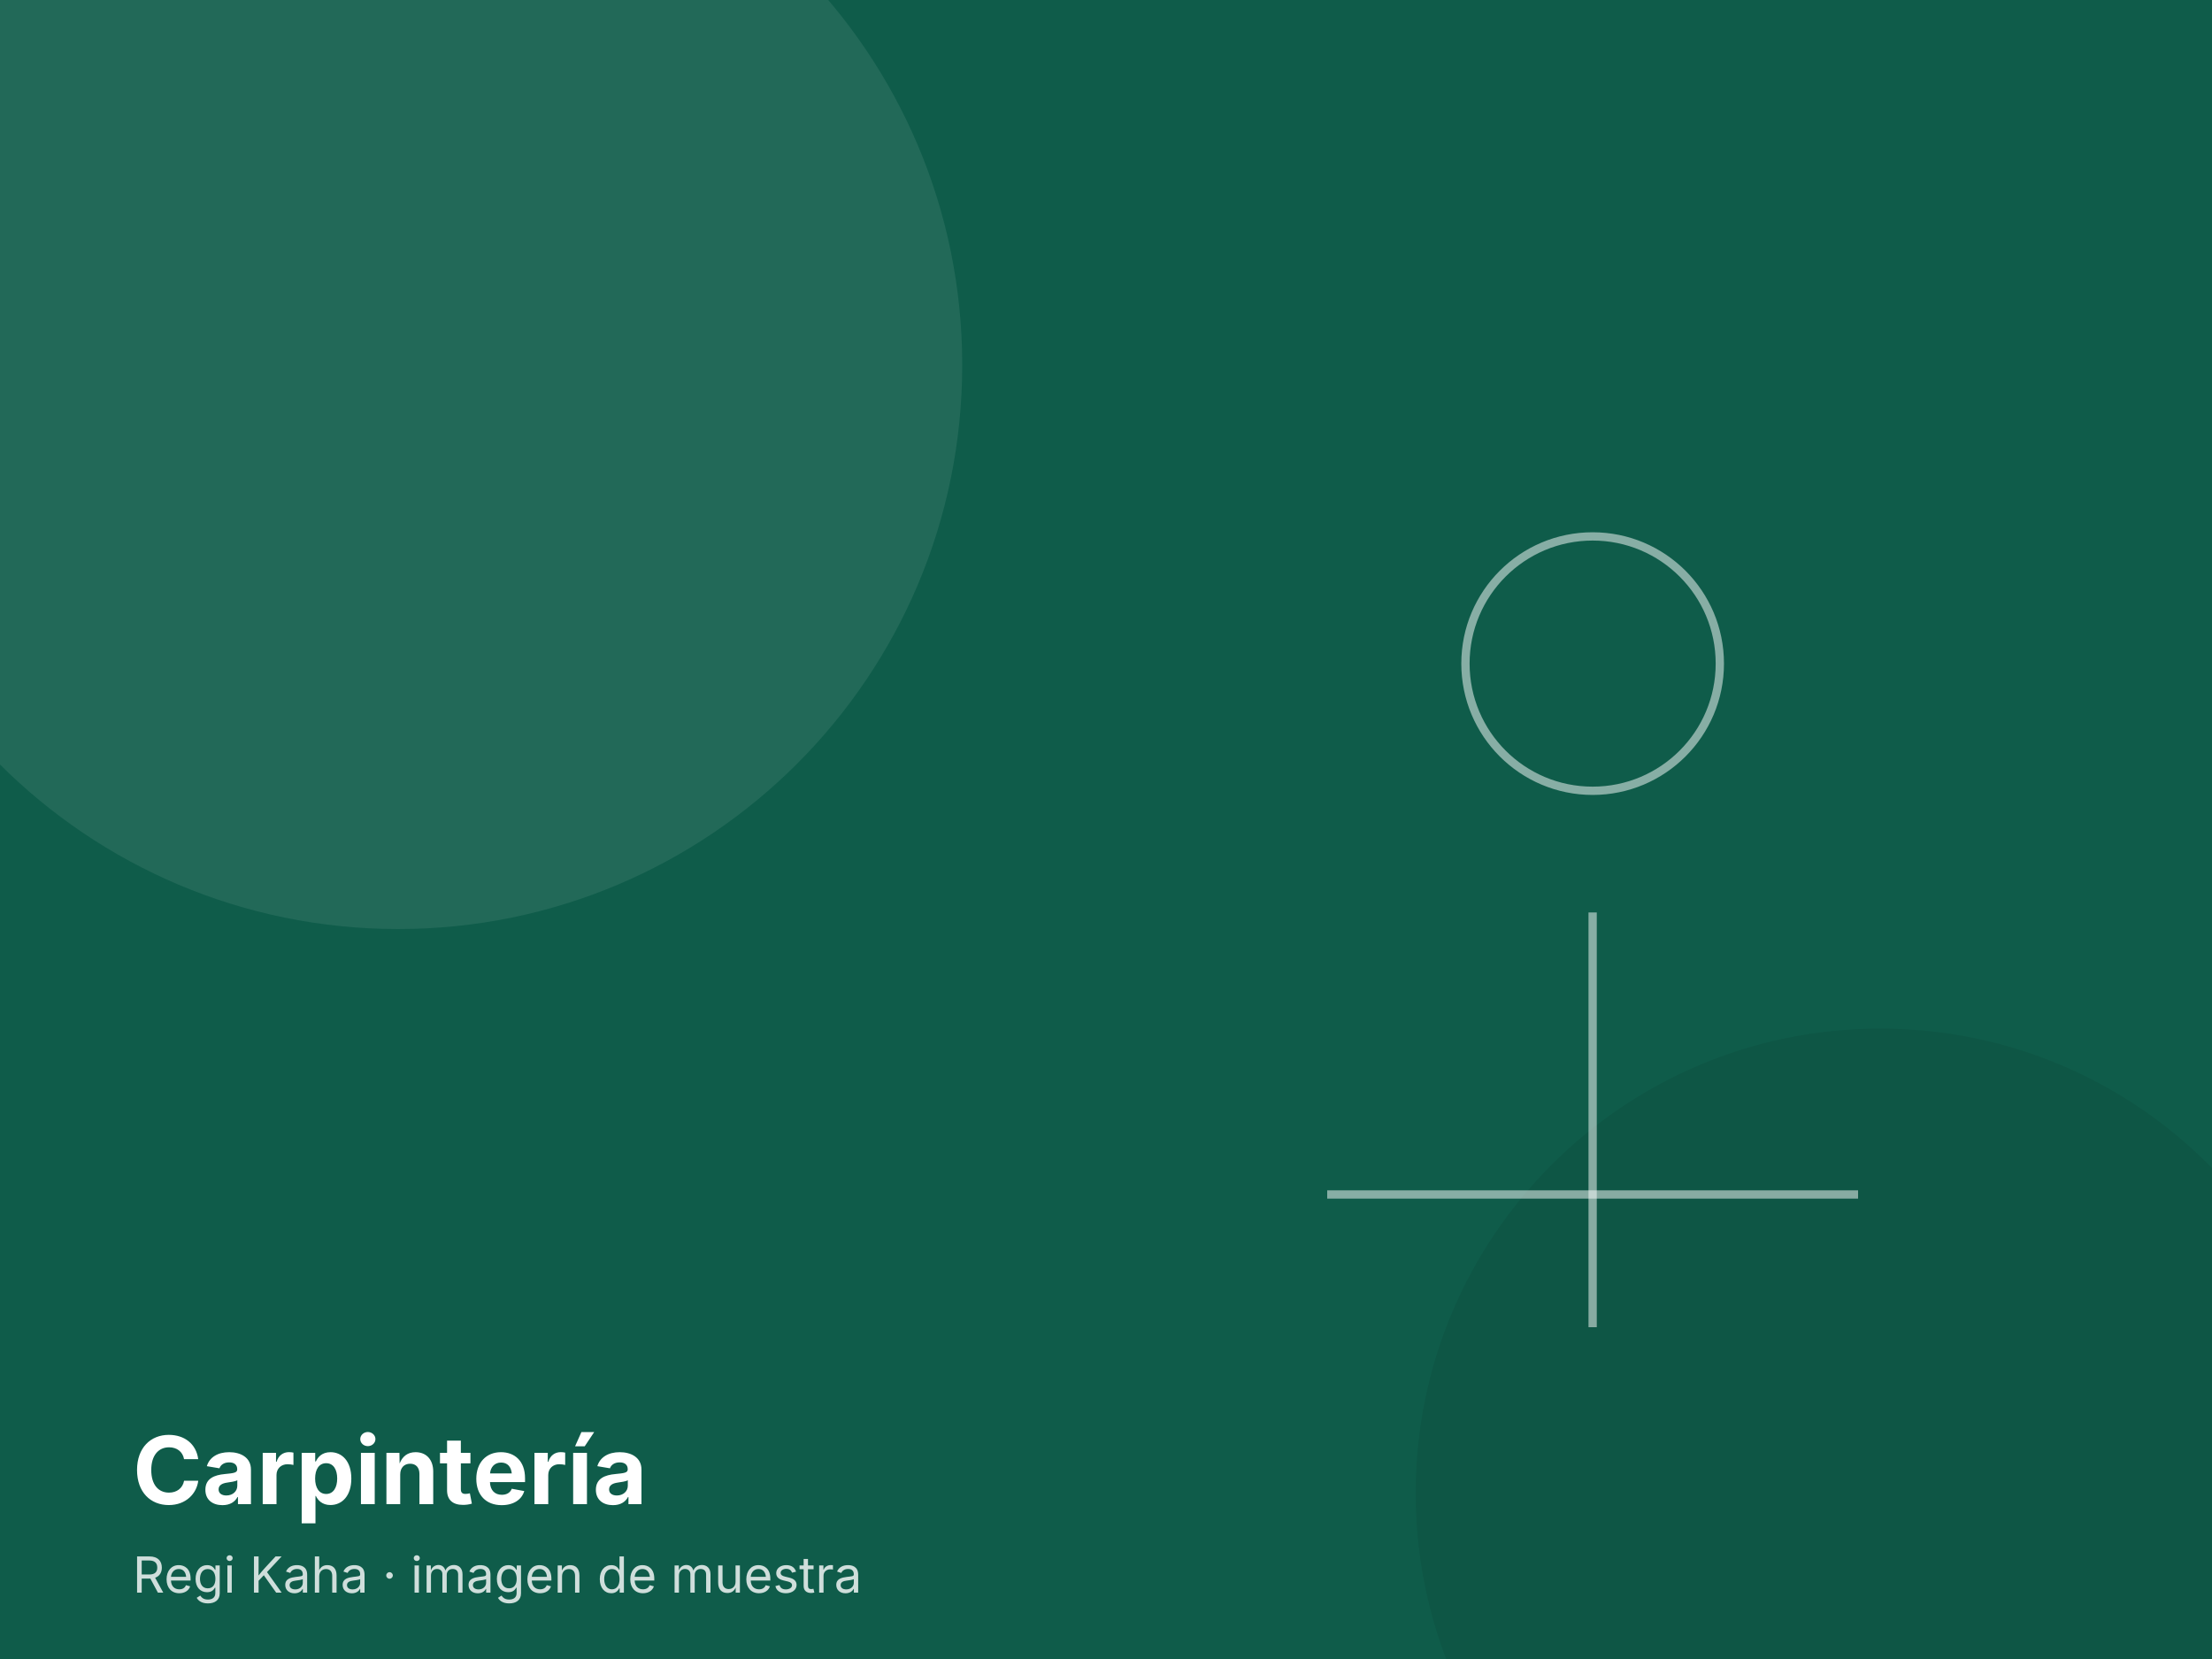
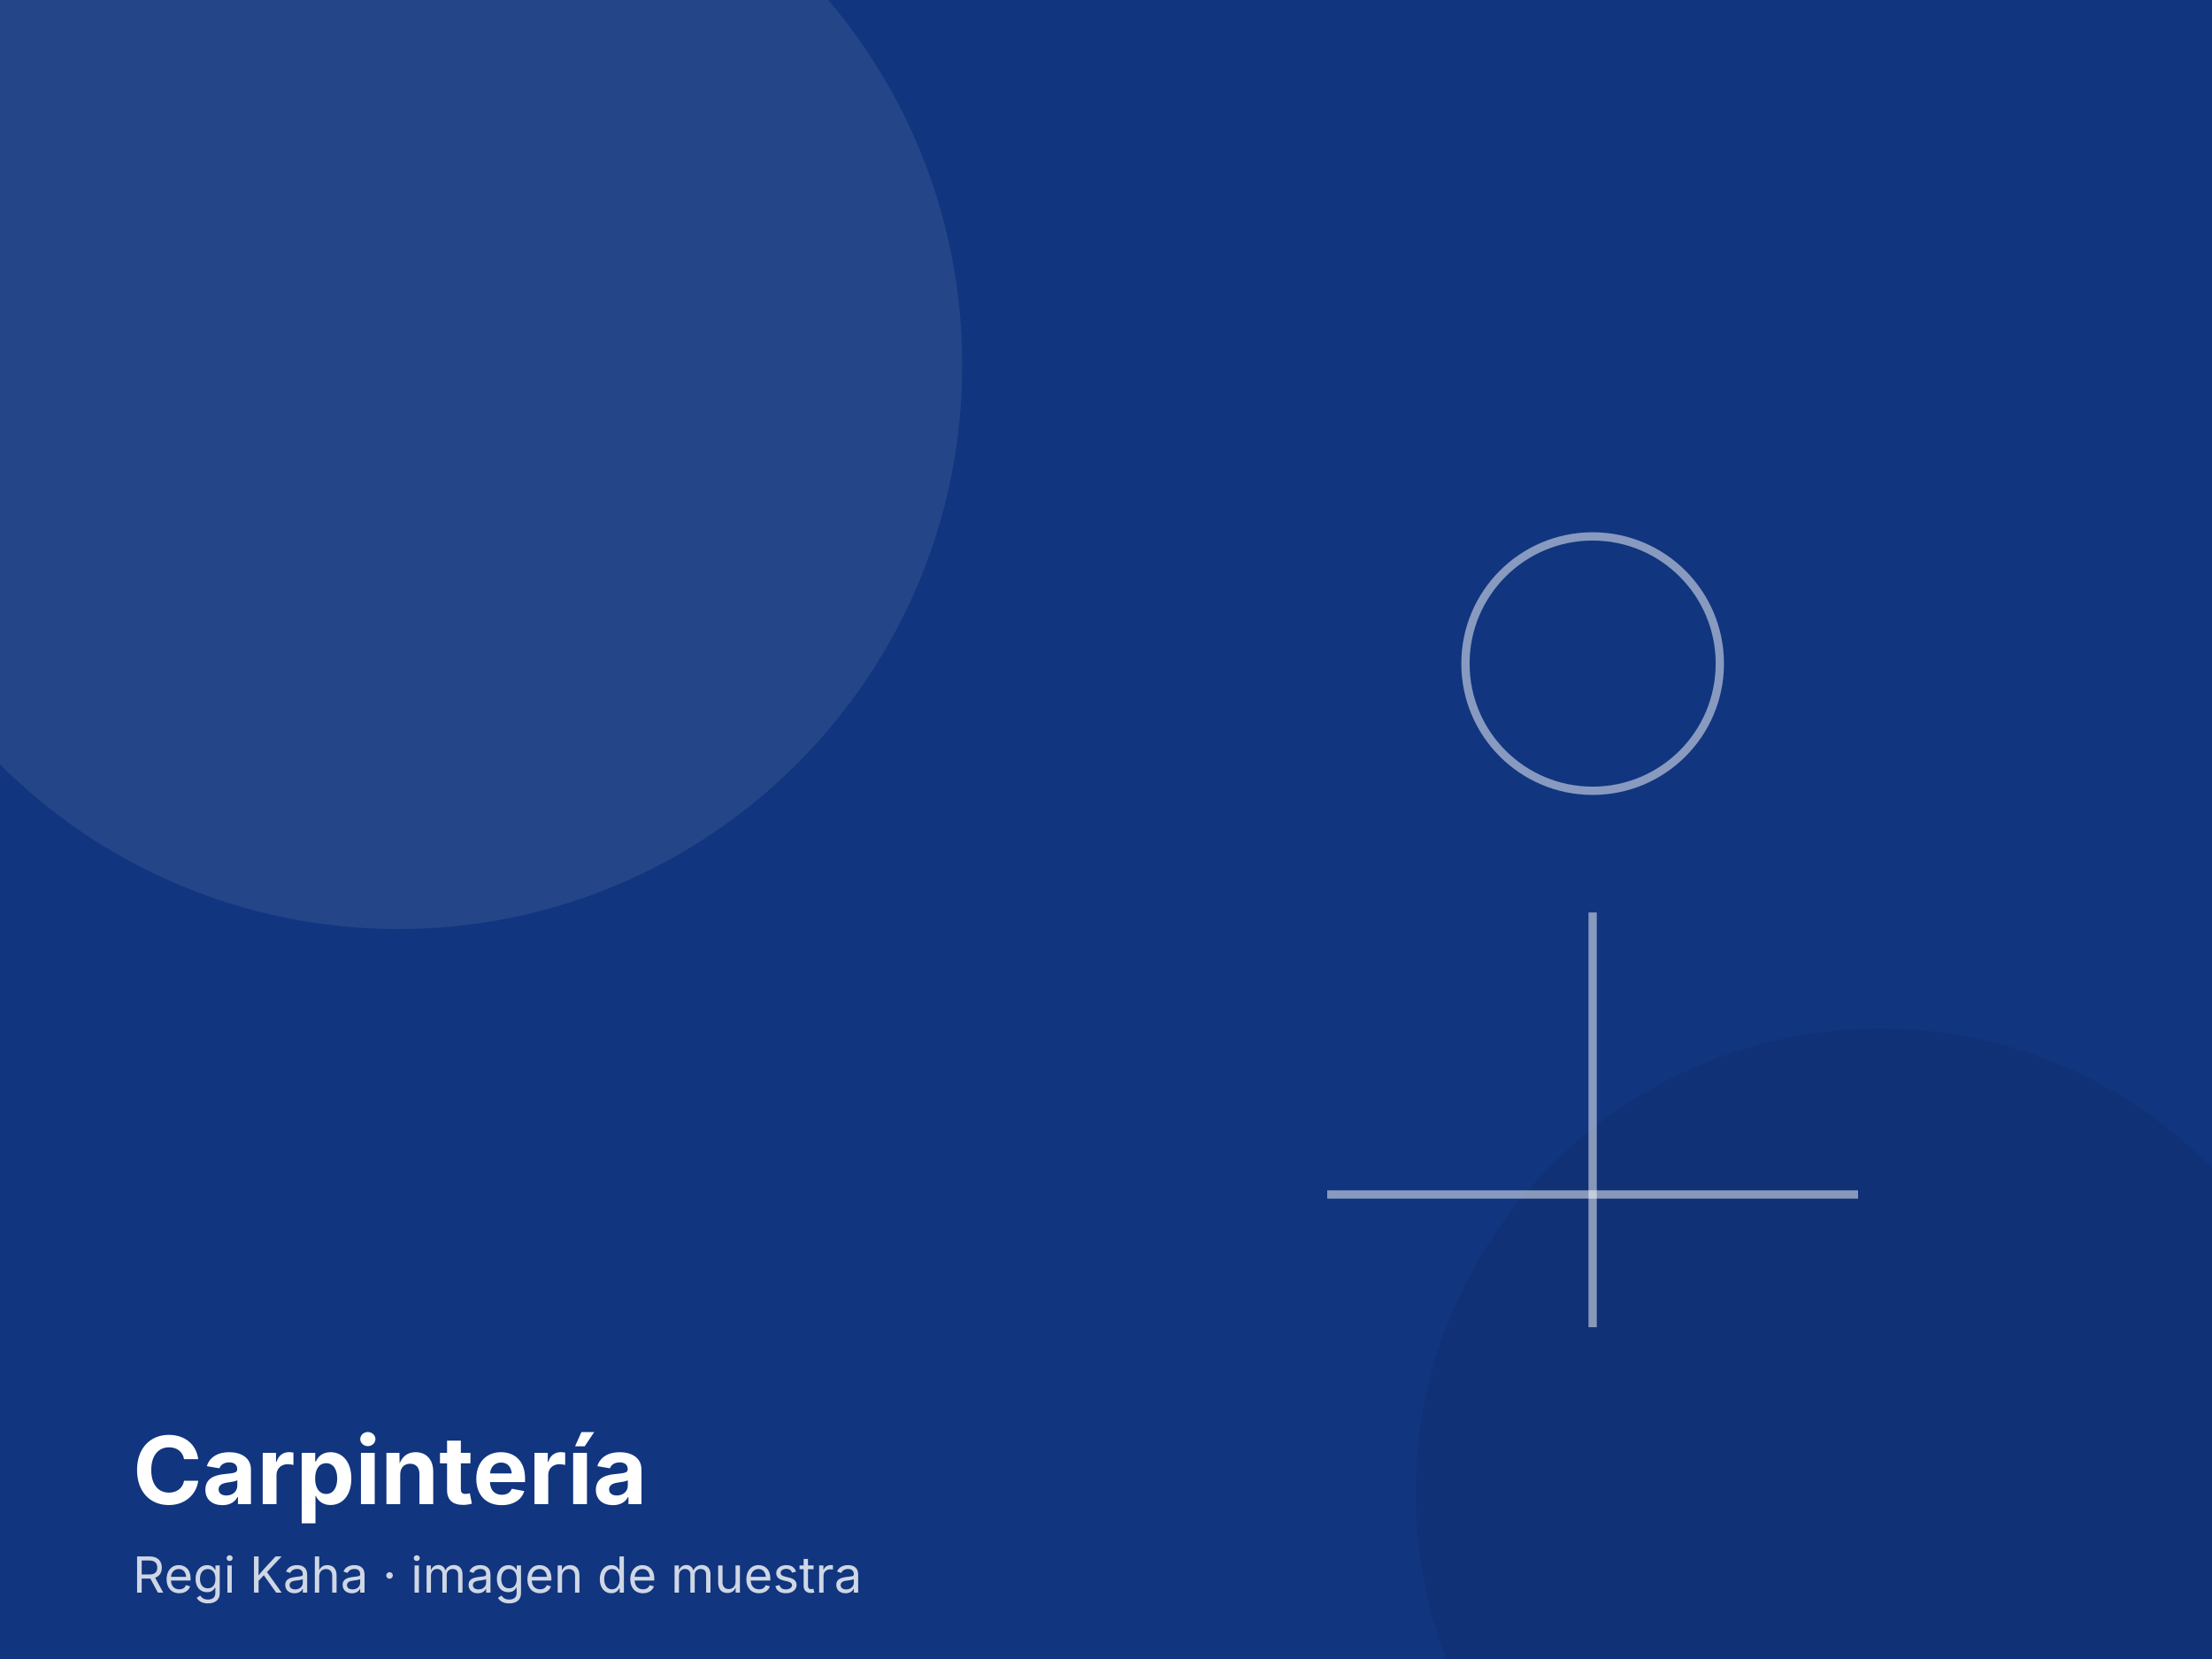
<svg xmlns="http://www.w3.org/2000/svg" width="800" height="600" viewBox="0 0 800 600">
  <defs>
    <linearGradient id="cg" gradientTransform="rotate(219)">
-       <stop offset="0" stop-color="#0F5C4A" />
-       <stop offset="0.55" stop-color="#198C68" />
-       <stop offset="1" stop-color="#2AB673" />
+       <stop offset="0" stop-color="#11357E" />
+       <stop offset="0.55" stop-color="#1F6FE0" />
+       <stop offset="1" stop-color="#3FB0F5" />
    </linearGradient>
  </defs>
  <rect width="800" height="600" fill="url(#cg)" />
  <circle cx="144" cy="132" r="204" fill="rgba(255,255,255,0.08)" />
  <circle cx="680" cy="540" r="168" fill="rgba(0,0,0,0.07)" />
  <g stroke="rgba(255,255,255,0.5)" stroke-width="3" fill="none">
    <circle cx="576" cy="240" r="46" />
    <path d="M576 330 V480" />
    <path d="M480 432 H672" />
  </g>
  <text x="48" y="544" font-family="Inter, sans-serif" font-size="34" font-weight="700" fill="#fff">Carpintería</text>
  <text x="48" y="576" font-family="Inter, sans-serif" font-size="18" fill="rgba(255,255,255,0.8)">Regi Kaha · imagen de muestra</text>
</svg>
